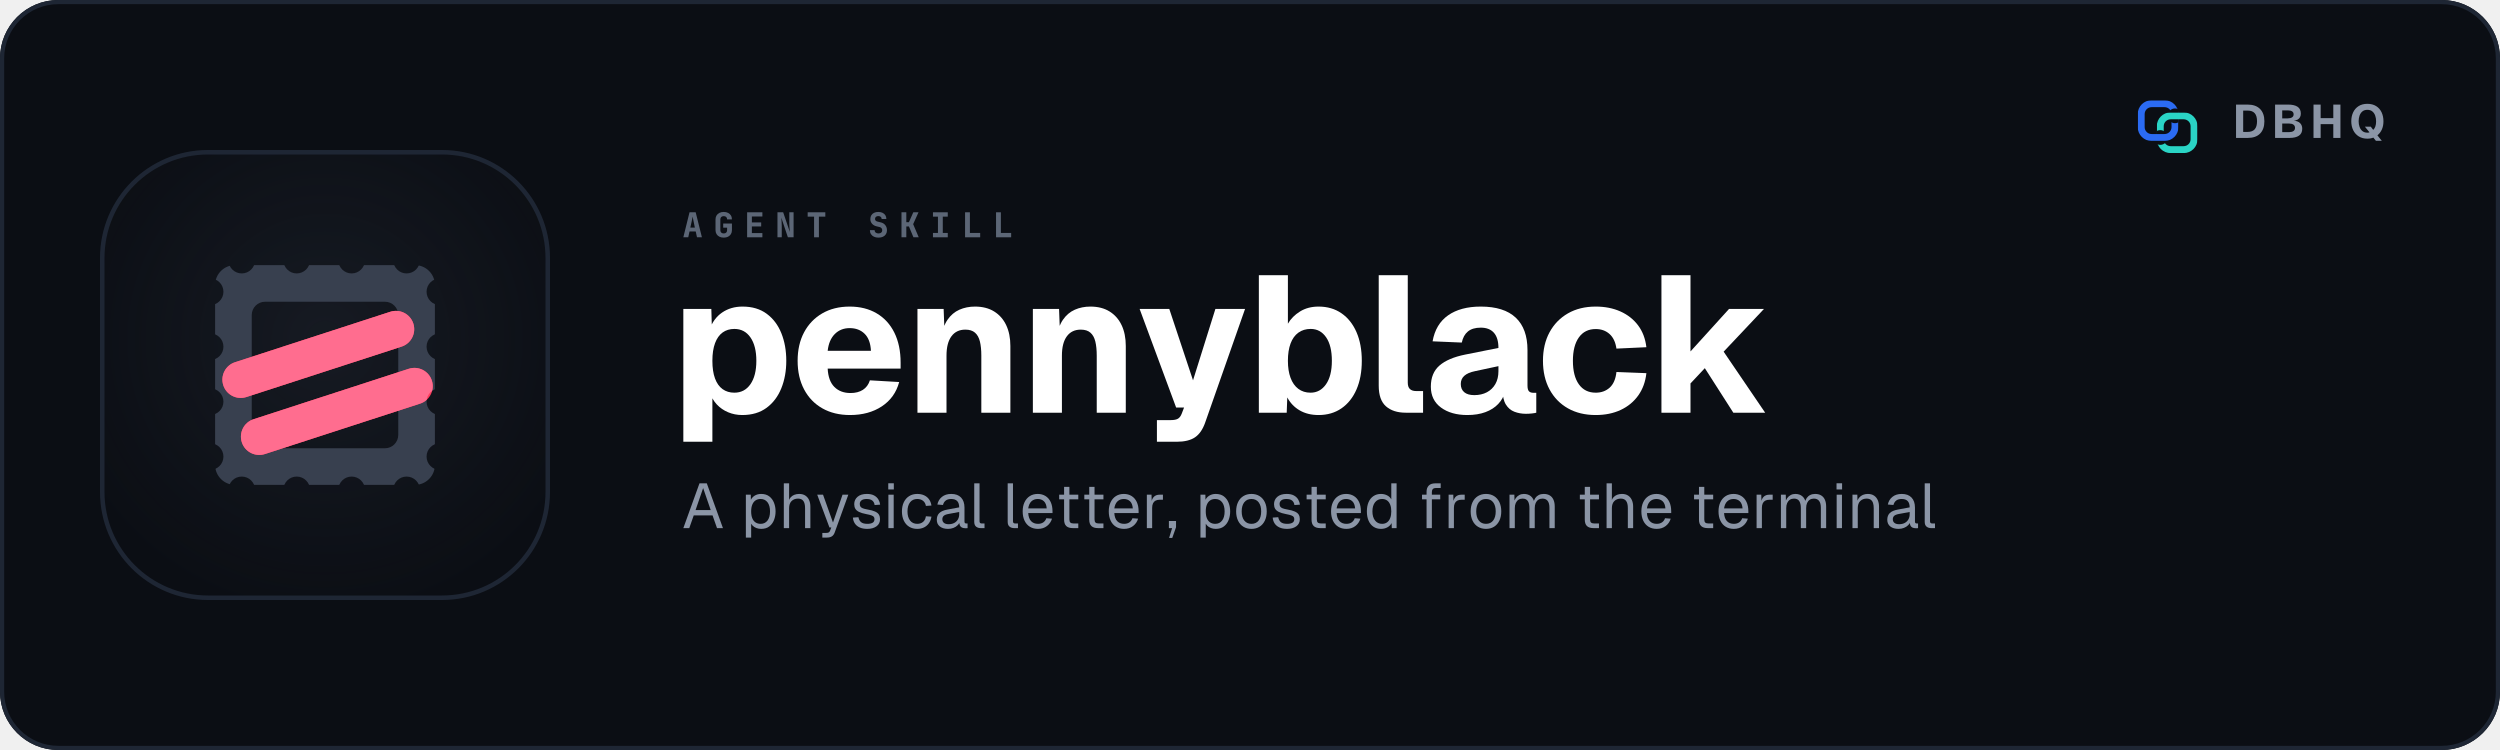
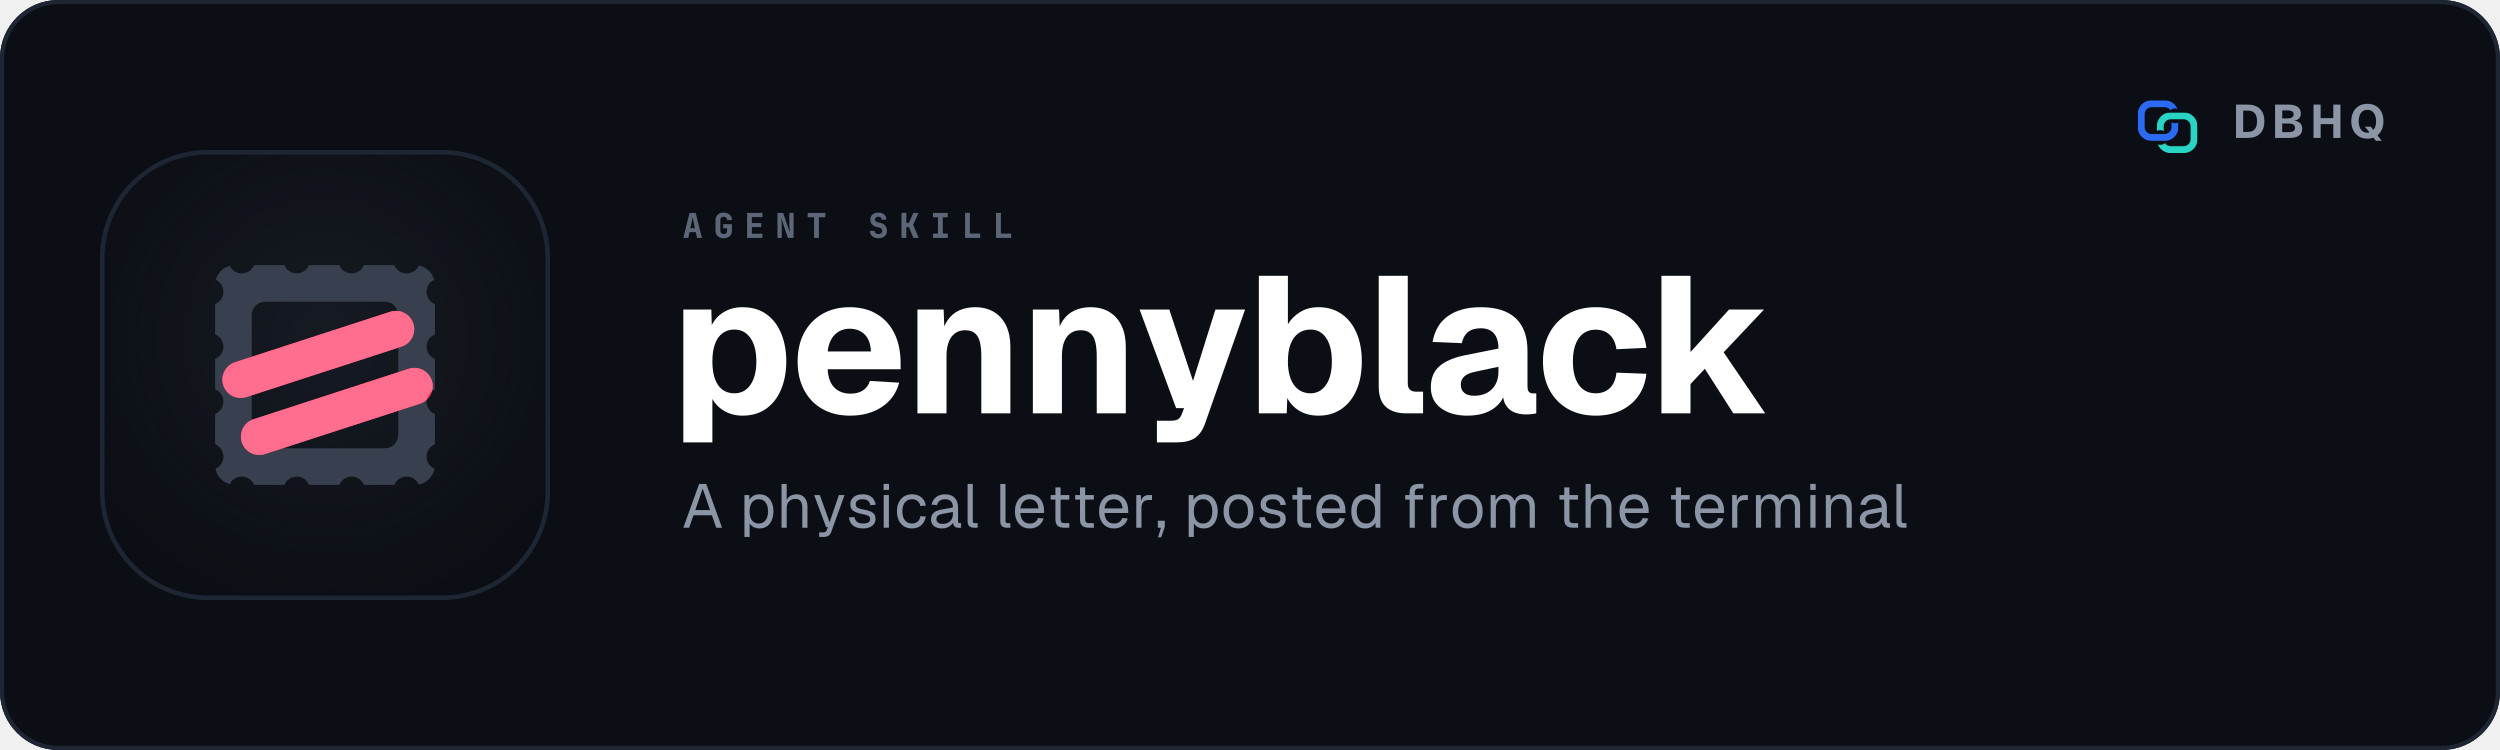
<svg xmlns="http://www.w3.org/2000/svg" viewBox="0 0 1200 360" width="1200" height="360">
  <path d="M28,0 H1172 A28,28 0 0 1 1200,28 V332 A28,28 0 0 1 1172,360 H28 A28,28 0 0 1 0,332 V28 A28,28 0 0 1 28,0 Z" fill="#0B0E14" />
  <path d="M28,1 H1172 A27,27 0 0 1 1199,28 V332 A27,27 0 0 1 1172,359 H28 A27,27 0 0 1 1,332 V28 A27,27 0 0 1 28,1 Z" fill="none" stroke="#1E2634" stroke-width="2" />
  <g transform="translate(48,72.0) scale(1.08)">
    <defs>
      <radialGradient id="bloom-1155" cx="0.5" cy="0.42" r="0.62">
        <stop offset="0" stop-color="#38404F" stop-opacity="0.242" />
        <stop offset="1" stop-color="#38404F" stop-opacity="0" />
      </radialGradient>
    </defs>
    <path d="M48,0 H152 A48,48 0 0 1 200,48 V152 A48,48 0 0 1 152,200 H48 A48,48 0 0 1 0,152 V48 A48,48 0 0 1 48,0 Z" fill="#0B0E14" />
    <path d="M48,0 H152 A48,48 0 0 1 200,48 V152 A48,48 0 0 1 152,200 H48 A48,48 0 0 1 0,152 V48 A48,48 0 0 1 48,0 Z" fill="url(#bloom-1155)" />
    <path d="M48,1 H152 A47,47 0 0 1 199,48 V152 A47,47 0 0 1 152,199 H48 A47,47 0 0 1 1,152 V48 A47,47 0 0 1 48,1 Z" fill="none" stroke="#1E2634" stroke-width="2" />
    <g transform="translate(26.0,26.0) scale(0.74)">
      <defs>
        <mask id="perf-1155">
          <rect width="200" height="200" fill="white" />
          <circle cx="50" cy="31" r="8" fill="black" />
          <circle cx="50" cy="169" r="8" fill="black" />
          <circle cx="31" cy="50" r="8" fill="black" />
          <circle cx="169" cy="50" r="8" fill="black" />
          <circle cx="83" cy="31" r="8" fill="black" />
          <circle cx="83" cy="169" r="8" fill="black" />
          <circle cx="31" cy="83" r="8" fill="black" />
          <circle cx="169" cy="83" r="8" fill="black" />
          <circle cx="116" cy="31" r="8" fill="black" />
          <circle cx="116" cy="169" r="8" fill="black" />
          <circle cx="31" cy="116" r="8" fill="black" />
          <circle cx="169" cy="116" r="8" fill="black" />
          <circle cx="149" cy="31" r="8" fill="black" />
          <circle cx="149" cy="169" r="8" fill="black" />
          <circle cx="31" cy="149" r="8" fill="black" />
          <circle cx="169" cy="149" r="8" fill="black" />
        </mask>
        <clipPath id="clip-1155">
          <path d="M46,34 H154 A12,12 0 0 1 166,46 V154 A12,12 0 0 1 154,166 H46 A12,12 0 0 1 34,154 V46 A12,12 0 0 1 46,34 Z" />
        </clipPath>
      </defs>
      <g mask="url(#perf-1155)">
        <path fill-rule="evenodd" d="M46,34 H154 A12,12 0 0 1 166,46 V154 A12,12 0 0 1 154,166 H46 A12,12 0 0 1 34,154 V46 A12,12 0 0 1 46,34 Z M64,56 H136 A8,8 0 0 1 144,64 V136 A8,8 0 0 1 136,144 H64 A8,8 0 0 1 56,136 V64 A8,8 0 0 1 64,56 Z" fill="#38404F" />
      </g>
      <g transform="rotate(-18 100 100)" fill="#FF3B5C">
        <path d="M51,76 H149 A11,11 0 0 1 160,87 V87 A11,11 0 0 1 149,98 H51 A11,11 0 0 1 40,87 V87 A11,11 0 0 1 51,76 Z" />
        <path d="M51,112 H149 A11,11 0 0 1 160,123 V123 A11,11 0 0 1 149,134 H51 A11,11 0 0 1 40,123 V123 A11,11 0 0 1 51,112 Z" />
      </g>
      <g clip-path="url(#clip-1155)" mask="url(#perf-1155)">
        <g transform="rotate(-18 100 100)" fill="#FF6D8F">
          <path d="M51,76 H149 A11,11 0 0 1 160,87 V87 A11,11 0 0 1 149,98 H51 A11,11 0 0 1 40,87 V87 A11,11 0 0 1 51,76 Z" />
          <path d="M51,112 H149 A11,11 0 0 1 160,123 V123 A11,11 0 0 1 149,134 H51 A11,11 0 0 1 40,123 V123 A11,11 0 0 1 51,112 Z" />
        </g>
      </g>
    </g>
  </g>
-   <g transform="translate(328,113.9)">
+   <g transform="translate(328,114.2)">
    <g fill="#5C6676" transform="translate(-0.473,0) scale(0.01644,-0.01644)">
      <g transform="translate(0.00,0)">
        <path d="M28.766 0 209.423 730H389.029L571.234 0H427.573L390.615 169.368H209.535L172.577 0ZM233.481 282.74H365.67L327.506 466.122Q319.151 508.038 311.425 546.367Q303.699 584.695 300 604.49Q296.301 584.695 289.425 546.791Q282.548 508.887 273.343 467.122Z" />
      </g>
      <g transform="translate(904.17,0)">
        <path d="M304.425 -10Q232.054 -10 178.034 17.123Q124.013 44.247 94.115 93.446Q64.218 142.644 64.218 208.494V521.506Q64.218 588.356 94.115 637.054Q124.013 685.753 178.034 712.877Q232.054 740 304.425 740Q376.795 740 430.316 712.801Q483.837 685.603 513.659 637.096Q543.481 588.59 543.481 521.506H402.519Q402.519 568.218 376.656 592.799Q350.793 617.381 303.842 617.381Q256.891 617.381 231.035 592.702Q205.18 568.023 205.18 521.657V208.494Q205.18 162.697 231.035 137.583Q256.891 112.468 303.842 112.468Q350.793 112.468 376.656 137.583Q402.519 162.697 402.519 208.494V281.314H288.494V401.535H543.481V208.494Q543.481 142.442 513.659 93.42Q483.837 44.397 430.316 17.199Q376.795 -10 304.425 -10Z" />
      </g>
      <g transform="translate(1808.33,0)">
        <path d="M83.013 0V730H528.494V607.23H221.276V433.891H493.494V316.519H221.276V122.77H528.494V0Z" />
      </g>
      <g transform="translate(2712.50,0)">
        <path d="M64.519 0V730H231.234L425.356 155.962Q422.506 191.154 418.732 237.847Q414.958 284.539 412.609 331.834Q410.26 379.129 410.26 413.43V730H535.481V0H368.766L176.494 574.038Q179.343 543.243 182.192 500.373Q185.042 457.503 187.391 413.181Q189.74 368.858 189.74 333.557V0Z" />
      </g>
      <g transform="translate(3616.67,0)">
        <path d="M229.519 0V602.984H42.26V730H557.74V602.984H370.481V0Z" />
      </g>
      <g transform="translate(4520.83,0)">
        <path d="" />
      </g>
      <g transform="translate(5425.00,0)">
        <path d="M302.301 -10Q226.356 -10 169.609 16.699Q112.862 43.397 81.814 92.596Q50.766 141.795 50.766 208.494H188.33Q188.33 164.481 219.261 138.475Q250.192 112.468 302.301 112.468Q353.26 112.468 382.191 137.851Q411.122 163.234 411.122 205.096Q411.122 238.054 392.293 263.76Q373.465 289.465 337.109 298.067L244.795 320.573Q161.356 340.573 112.513 397.17Q63.67 453.766 63.67 532.26Q63.67 596.205 91.793 642.753Q119.917 689.301 172.437 714.651Q224.958 740 296.151 740Q368.343 740 420.939 714.651Q473.535 689.301 502.659 642.828Q531.782 596.356 531.782 533.41H394.218Q394.218 573.218 367.862 596.224Q341.506 619.23 296.151 619.23Q251.644 619.23 226.289 596.649Q200.933 574.067 200.933 536.808Q200.933 506.151 219.46 486.569Q237.987 466.987 271.891 458.535L367.205 435.878Q451.247 416.728 500.24 354.433Q549.234 292.138 549.234 205.096Q549.234 140.247 519.186 91.548Q489.138 42.849 433.542 16.425Q377.946 -10 302.301 -10Z" />
      </g>
      <g transform="translate(6329.17,0)">
        <path d="M69.067 0V730H210.029V439.782H285.753L413.779 730H566.138L409.77 383.946L572.74 0H417.929L286.151 316.615H210.029V0Z" />
      </g>
      <g transform="translate(7233.33,0)">
        <path d="M83.766 0V127.016H229.368V602.984H83.766V730H516.234V602.984H370.632V127.016H516.234V0Z" />
      </g>
      <g transform="translate(8137.50,0)">
        <path d="M117.26 0V730H258.221V127.016H558.494V0Z" />
      </g>
      <g transform="translate(9041.67,0)">
        <path d="M117.26 0V730H258.221V127.016H558.494V0Z" />
      </g>
    </g>
  </g>
-   <g transform="translate(328,198.1)">
+   <g transform="translate(328,198.4)">
    <g fill="#FFFFFF" transform="translate(-6.098,0) scale(0.09296,-0.09296)">
      <g transform="translate(0.00,0)">
        <path d="M65.601 -150V536H210.198L213.398 422.6L200.798 428Q220.798 486.4 265.798 517.2Q310.798 548 371.198 548Q445.998 548 496.198 510.8Q546.398 473.6 571.798 410.3Q597.198 347 597.198 268Q597.198 189.6 571.498 126Q545.798 62.4 495.298 25.2Q444.798 -12 369.998 -12Q330.798 -12 296.798 2.3Q262.798 16.6 238.298 42.8Q213.798 69 202.998 104.8L215.598 112.8V-150ZM328.999 103.399Q381.8 103.399 412.2 147.299Q442.601 191.199 442.601 268Q442.601 344.801 412.2 388.701Q381.8 432.601 328.999 432.601Q293.799 432.601 268.399 414.201Q242.998 395.801 229.298 359.001Q215.598 322.2 215.598 268Q215.598 213.799 229.098 176.999Q242.598 140.199 268.199 121.799Q293.799 103.399 328.999 103.399Z" />
      </g>
      <g transform="translate(618.94,0)">
        <path d="M307.399 -12Q225.199 -12 164.4 22.6Q103.6 57.2 70.2 120.3Q36.8 183.4 36.8 268Q36.8 352.6 70.2 415.2Q103.6 477.8 164 512.9Q224.399 548 305.799 548Q385.599 548 444.898 513.1Q504.198 478.2 536.398 413.2Q568.598 348.2 568.598 258V227.6H191.998Q195.198 164.2 226.698 132.899Q258.198 101.599 309.799 101.599Q348 101.599 373.7 117.999Q399.4 134.399 410 167.2L561.198 158.4Q539.598 77.8 471.798 32.9Q403.999 -12 307.399 -12ZM191.998 319.6H415.4Q412.4 378.6 382.6 407.701Q352.8 436.801 305.799 436.801Q259.198 436.801 228.698 406.201Q198.198 375.6 191.998 319.6Z" />
      </g>
      <g transform="translate(1208.88,0)">
        <path d="M65.601 0V536H200.798L206.798 378.801L188.398 383.601Q195.999 443.8 220.699 479.7Q245.399 515.6 282.099 531.8Q318.798 548 362.798 548Q420.798 548 461.498 522.8Q502.198 497.6 523.798 452.1Q545.398 406.6 545.398 344.6V0H395.401V294.801Q395.401 337.801 388.101 367.701Q380.801 397.601 362.7 413.302Q344.6 429.002 313 429.002Q266.399 429.002 240.998 394.401Q215.598 359.801 215.598 294.801V0Z" />
      </g>
      <g transform="translate(1804.82,0)">
        <path d="M65.601 0V536H200.798L206.798 378.801L188.398 383.601Q195.999 443.8 220.699 479.7Q245.399 515.6 282.099 531.8Q318.798 548 362.798 548Q420.798 548 461.498 522.8Q502.198 497.6 523.798 452.1Q545.398 406.6 545.398 344.6V0H395.401V294.801Q395.401 337.801 388.101 367.701Q380.801 397.601 362.7 413.302Q344.6 429.002 313 429.002Q266.399 429.002 240.998 394.401Q215.598 359.801 215.598 294.801V0Z" />
      </g>
      <g transform="translate(2400.76,0)">
        <path d="M110.2 -150V-38.202H181.399Q206.999 -38.202 219.299 -30.602Q231.599 -23.001 238.599 -4.001L250.4 26.799H209.4L20.8 536H173.998L296.599 167.197L412.2 536H565.398L359.398 -50.801Q340.798 -104 306.898 -127Q272.998 -150 212.198 -150Z" />
      </g>
      <g transform="translate(2971.70,0)">
        <path d="M373.998 -12Q317.798 -12 276.598 11.9Q235.398 35.8 212.398 78.8L209.398 0H65.601V710H215.598V459.6Q237.398 497.4 278.198 522.7Q318.998 548 373.998 548Q442.198 548 492.298 513.4Q542.398 478.8 569.798 415.9Q597.198 353 597.198 268Q597.198 183 569.798 120.1Q542.398 57.2 492.298 22.6Q442.198 -12 373.998 -12ZM332.399 103.399Q382 103.399 412.3 146.799Q442.601 190.199 442.601 268Q442.601 346.2 412.9 389.401Q383.2 432.601 333.199 432.601Q296.199 432.601 269.599 413.301Q242.998 394.001 229.298 357.201Q215.598 320.4 215.598 268Q215.598 217 229.298 179.999Q242.998 142.999 269.399 123.199Q295.799 103.399 332.399 103.399Z" />
      </g>
      <g transform="translate(3590.64,0)">
        <path d="M205.599 0Q140.4 0 103 33Q65.601 65.999 65.601 139.598V710H215.598V155.598Q215.598 132.398 226.798 122.098Q237.998 111.798 258.797 111.798H294.598V0Z" />
      </g>
      <g transform="translate(3888.58,0)">
        <path d="M225.4 -12Q141.6 -12 89.2 26.6Q36.8 65.2 36.8 134.4Q36.8 204.8 81.3 243.5Q125.8 282.2 213.4 300L385.801 334.4Q385.801 386.4 362.4 412.801Q339 439.201 294.599 439.201Q252.199 439.201 228.298 419.501Q204.398 399.801 196.598 362.2L45.8 368.6Q61.4 457.4 125.8 502.7Q190.2 548 294.599 548Q414.598 548 475.198 490.8Q535.798 433.6 535.798 323.6V141.199Q535.798 118.399 543.498 110.599Q551.198 102.799 566.198 102.799H581.198V0Q574.198 -2.2 558.598 -3.9Q542.999 -5.6 527.599 -5.6Q495.799 -5.6 468.199 5Q440.599 15.6 423.999 42.5Q407.4 69.4 407.4 118.4L419.8 108Q410.4 72.2 384.6 45Q358.8 17.8 318.5 2.9Q278.2 -12 225.4 -12ZM260.999 90.799Q298.399 90.799 326.3 105.599Q354.2 120.399 370 148.1Q385.801 175.8 385.801 214.4V240.401L264.198 214.4Q227.598 206.8 209.498 190.5Q191.398 174.2 191.398 148.4Q191.398 120.999 209.198 105.899Q226.998 90.799 260.999 90.799Z" />
      </g>
      <g transform="translate(4467.52,0)">
        <path d="M309.199 -12Q226.799 -12 165.7 22.6Q104.6 57.2 70.7 120.3Q36.8 183.4 36.8 268Q36.8 352.6 70.7 415.2Q104.6 477.8 165.7 512.9Q226.799 548 309.199 548Q380.399 548 436.598 522.9Q492.798 497.8 527.898 451.1Q562.998 404.401 570.798 338.201L416.2 331.001Q409 381.001 380.4 406.501Q351.8 432.001 309.199 432.001Q252.998 432.001 222.198 388.801Q191.398 345.6 191.398 268Q191.398 189.799 222.198 146.599Q252.998 103.399 309.199 103.399Q352.4 103.399 381.3 129.499Q410.2 155.599 416.2 210.199L570.798 204.199Q563.598 137.999 529.098 89.4Q494.598 40.8 438.398 14.4Q382.199 -12 309.199 -12Z" />
      </g>
      <g transform="translate(5050.45,0)">
        <path d="M65.601 0V710H215.598V316.397L414.8 536H595.198L386.797 315.2L601.198 0H436.8L289.599 230.001L215.598 151.199V0Z" />
      </g>
    </g>
  </g>
-   <g transform="translate(328,253.5)">
-     <g fill="#8B95A6" transform="translate(-0.606,0) scale(0.03028,-0.03028)">
+   <g transform="translate(328,253.3)">
+     <g fill="#8B95A6" transform="translate(-0.592,0) scale(0.02958,-0.02958)">
      <g transform="translate(0.00,0)">
        <path d="M20 0 276 710H392L648 0H554L483 202H185L114 0ZM214 286H454L334 635Z" />
      </g>
-       <g transform="translate(674.60,0)">
-         <path d="" />
-       </g>
-       <g transform="translate(931.21,0)">
+       <g transform="translate(674.76,0)">
+         <path d="" />
+       </g>
+       <g transform="translate(931.52,0)">
        <path d="M80 -150V530H158L160 416L148 422Q168 481 214.5 511.5Q261 542 322 542Q401 542 451.5 503.0Q502 464 526.5 401.0Q551 338 551 265Q551 192 526.5 129.0Q502 66 451.5 27.0Q401 -12 322 -12Q281 -12 245.5 2.0Q210 16 185.5 41.0Q161 66 152 100L164 114V-150ZM314 68Q383 68 423.0 120.0Q463 172 463 265Q463 358 423.0 410.0Q383 462 314 462Q268 462 234.5 440.0Q201 418 182.5 374.0Q164 330 164 265Q164 200 182.0 156.0Q200 112 234.0 90.0Q268 68 314 68Z" />
      </g>
-       <g transform="translate(1532.81,0)">
+       <g transform="translate(1533.29,0)">
        <path d="M80 0V710H164V413L154 415Q164 459 188.0 487.0Q212 515 247.0 528.5Q282 542 324 542Q381 542 420.5 516.5Q460 491 480.5 445.5Q501 400 501 341V0H417V317Q417 394 389.5 431.0Q362 468 306 468Q242 468 203.0 429.0Q164 390 164 316V0Z" />
      </g>
-       <g transform="translate(2120.42,0)">
+       <g transform="translate(2121.05,0)">
        <path d="M103 -150V-76H164Q192 -76 205.5 -67.5Q219 -59 226 -40L245 10H216L22 530H114L272 88L423 530H515L300 -67Q285 -110 255.0 -130.0Q225 -150 172 -150Z" />
      </g>
-       <g transform="translate(2664.02,0)">
+       <g transform="translate(2664.81,0)">
        <path d="M273 -12Q200 -12 150.5 11.0Q101 34 74.5 74.5Q48 115 44 167L132 173Q140 125 171.5 96.5Q203 68 273 68Q327 68 356.5 85.5Q386 103 386 142Q386 163 376.5 177.0Q367 191 339.0 201.5Q311 212 257 222Q183 236 141.0 257.0Q99 278 82.0 308.0Q65 338 65 380Q65 451 117.5 496.5Q170 542 266 542Q336 542 380.5 517.5Q425 493 448.0 454.0Q471 415 476 372L388 366Q386 391 373.0 413.0Q360 435 334.0 448.5Q308 462 264 462Q207 462 180.0 440.0Q153 418 153 384Q153 358 163.5 341.5Q174 325 200.5 314.5Q227 304 273 296Q351 283 395.0 263.0Q439 243 456.5 213.5Q474 184 474 142Q474 69 417.5 28.5Q361 -12 273 -12Z" />
      </g>
-       <g transform="translate(3190.63,0)">
+       <g transform="translate(3191.57,0)">
        <path d="M80 0V530H164V0ZM78 613V711H166V613Z" />
      </g>
-       <g transform="translate(3441.23,0)">
+       <g transform="translate(3442.33,0)">
        <path d="M287 -12Q213 -12 158.5 22.0Q104 56 74.0 118.5Q44 181 44 265Q44 349 74.0 411.0Q104 473 158.5 507.5Q213 542 287 542Q348 542 395.5 520.5Q443 499 473.0 458.0Q503 417 512 358L424 352Q415 405 378.0 433.5Q341 462 287 462Q214 462 173.0 409.5Q132 357 132 265Q132 173 173.0 120.5Q214 68 287 68Q341 68 378.0 98.0Q415 128 424 188L512 182Q503 123 473.0 79.5Q443 36 395.5 12.0Q348 -12 287 -12Z" />
      </g>
-       <g transform="translate(3993.84,0)">
+       <g transform="translate(3995.10,0)">
        <path d="M223 -12Q141 -12 92.5 26.0Q44 64 44 132Q44 200 84.0 239.0Q124 278 211 294L399 329Q399 396 367.5 429.0Q336 462 273 462Q218 462 186.0 437.5Q154 413 142 367L53 374Q68 449 125.5 495.5Q183 542 273 542Q375 542 429.0 484.5Q483 427 483 326V107Q483 89 489.5 81.5Q496 74 511 74H532V0Q528 -1 519.0 -1.5Q510 -2 500 -2Q464 -2 441.5 9.5Q419 21 409.0 45.5Q399 70 399 110L409 108Q402 74 375.0 46.5Q348 19 308.0 3.5Q268 -12 223 -12ZM231 62Q284 62 321.5 82.5Q359 103 379.0 138.5Q399 174 399 218V256L227 224Q173 214 152.5 193.5Q132 173 132 140Q132 103 158.5 82.5Q185 62 231 62Z" />
      </g>
-       <g transform="translate(4551.44,0)">
+       <g transform="translate(4552.86,0)">
        <path d="M184 0Q138 0 109.0 24.0Q80 48 80 100V710H164V107Q164 91 172.5 82.5Q181 74 197 74H243V0Z" />
      </g>
-       <g transform="translate(4825.05,0)">
-         <path d="" />
-       </g>
-       <g transform="translate(5081.65,0)">
+       <g transform="translate(4826.62,0)">
+         <path d="" />
+       </g>
+       <g transform="translate(5083.38,0)">
        <path d="M184 0Q138 0 109.0 24.0Q80 48 80 100V710H164V107Q164 91 172.5 82.5Q181 74 197 74H243V0Z" />
      </g>
-       <g transform="translate(5355.26,0)">
-         <path d="M287 -12Q212 -12 157.5 22.0Q103 56 73.5 118.5Q44 181 44 265Q44 349 73.5 411.0Q103 473 156.5 507.5Q210 542 283 542Q352 542 405.0 509.5Q458 477 487.5 415.0Q517 353 517 264V239H132Q137 154 177.5 111.0Q218 68 287 68Q339 68 372.5 92.5Q406 117 419 157L509 150Q488 79 429.5 33.5Q371 -12 287 -12ZM132 313H425Q419 390 380.5 426.0Q342 462 283 462Q222 462 182.5 424.5Q143 387 132 313Z" />
-       </g>
-       <g transform="translate(5922.86,0)">
-         <path d="M274 0Q202 0 167.5 33.0Q133 66 133 136V654H217V138Q217 102 233.0 88.0Q249 74 282 74H358V0ZM55 456V530H358V456Z" />
-       </g>
-       <g transform="translate(6321.47,0)">
-         <path d="M274 0Q202 0 167.5 33.0Q133 66 133 136V654H217V138Q217 102 233.0 88.0Q249 74 282 74H358V0ZM55 456V530H358V456Z" />
-       </g>
-       <g transform="translate(6720.07,0)">
-         <path d="M287 -12Q212 -12 157.5 22.0Q103 56 73.5 118.5Q44 181 44 265Q44 349 73.5 411.0Q103 473 156.5 507.5Q210 542 283 542Q352 542 405.0 509.5Q458 477 487.5 415.0Q517 353 517 264V239H132Q137 154 177.5 111.0Q218 68 287 68Q339 68 372.5 92.5Q406 117 419 157L509 150Q488 79 429.5 33.5Q371 -12 287 -12ZM132 313H425Q419 390 380.5 426.0Q342 462 283 462Q222 462 182.5 424.5Q143 387 132 313Z" />
-       </g>
-       <g transform="translate(7287.67,0)">
+       <g transform="translate(5357.14,0)">
+         <path d="M287 -12Q212 -12 157.5 22.0Q103 56 73.5 118.5Q44 181 44 265Q44 349 73.5 411.0Q103 473 156.5 507.5Q210 542 283 542Q352 542 405.0 509.5Q458 477 487.5 415.0Q517 353 517 264V239H132Q137 154 177.5 111.0Q218 68 287 68Q339 68 372.5 92.5Q406 117 419 157L509 150Q488 79 429.5 33.5Q371 -12 287 -12ZM132 313H425Q419 390 380.5 426.0Q342 462 283 462Q222 462 182.5 424.5Q143 387 132 313Z" />
+       </g>
+       <g transform="translate(5924.90,0)">
+         <path d="M274 0Q202 0 167.5 33.0Q133 66 133 136V654H217V138Q217 102 233.0 88.0Q249 74 282 74H358V0ZM55 456V530H358V456Z" />
+       </g>
+       <g transform="translate(6323.67,0)">
+         <path d="M274 0Q202 0 167.5 33.0Q133 66 133 136V654H217V138Q217 102 233.0 88.0Q249 74 282 74H358V0ZM55 456V530H358V456Z" />
+       </g>
+       <g transform="translate(6722.43,0)">
+         <path d="M287 -12Q212 -12 157.5 22.0Q103 56 73.5 118.5Q44 181 44 265Q44 349 73.5 411.0Q103 473 156.5 507.5Q210 542 283 542Q352 542 405.0 509.5Q458 477 487.5 415.0Q517 353 517 264V239H132Q137 154 177.5 111.0Q218 68 287 68Q339 68 372.5 92.5Q406 117 419 157L509 150Q488 79 429.5 33.5Q371 -12 287 -12ZM132 313H425Q419 390 380.5 426.0Q342 462 283 462Q222 462 182.5 424.5Q143 387 132 313Z" />
+       </g>
+       <g transform="translate(7290.19,0)">
        <path d="M80 0V530H154L158 396L150 399Q160 467 193.5 498.5Q227 530 283 530H335V450H284Q244 450 217.5 435.5Q191 421 177.5 392.5Q164 364 164 320V0Z" />
      </g>
-       <g transform="translate(7673.28,0)">
+       <g transform="translate(7675.95,0)">
        <path d="M47 -156 95 0H44V113H157V14L97 -156Z" />
      </g>
-       <g transform="translate(7880.88,0)">
-         <path d="" />
-       </g>
-       <g transform="translate(8137.49,0)">
+       <g transform="translate(7883.71,0)">
+         <path d="" />
+       </g>
+       <g transform="translate(8140.48,0)">
        <path d="M80 -150V530H158L160 416L148 422Q168 481 214.5 511.5Q261 542 322 542Q401 542 451.5 503.0Q502 464 526.5 401.0Q551 338 551 265Q551 192 526.5 129.0Q502 66 451.5 27.0Q401 -12 322 -12Q281 -12 245.5 2.0Q210 16 185.5 41.0Q161 66 152 100L164 114V-150ZM314 68Q383 68 423.0 120.0Q463 172 463 265Q463 358 423.0 410.0Q383 462 314 462Q268 462 234.5 440.0Q201 418 182.5 374.0Q164 330 164 265Q164 200 182.0 156.0Q200 112 234.0 90.0Q268 68 314 68Z" />
      </g>
-       <g transform="translate(8739.09,0)">
+       <g transform="translate(8742.24,0)">
        <path d="M287 -12Q214 -12 159.0 22.0Q104 56 74.0 118.5Q44 181 44 265Q44 350 74.0 412.0Q104 474 159.0 508.0Q214 542 287 542Q360 542 414.5 508.0Q469 474 499.0 412.0Q529 350 529 265Q529 181 499.0 118.5Q469 56 414.5 22.0Q360 -12 287 -12ZM287 68Q360 68 400.5 120.5Q441 173 441 265Q441 357 400.5 409.5Q360 462 287 462Q214 462 173.0 409.5Q132 357 132 265Q132 173 173.0 120.5Q214 68 287 68Z" />
      </g>
-       <g transform="translate(9318.70,0)">
+       <g transform="translate(9322.00,0)">
        <path d="M273 -12Q200 -12 150.5 11.0Q101 34 74.5 74.5Q48 115 44 167L132 173Q140 125 171.5 96.5Q203 68 273 68Q327 68 356.5 85.5Q386 103 386 142Q386 163 376.5 177.0Q367 191 339.0 201.5Q311 212 257 222Q183 236 141.0 257.0Q99 278 82.0 308.0Q65 338 65 380Q65 451 117.5 496.5Q170 542 266 542Q336 542 380.5 517.5Q425 493 448.0 454.0Q471 415 476 372L388 366Q386 391 373.0 413.0Q360 435 334.0 448.5Q308 462 264 462Q207 462 180.0 440.0Q153 418 153 384Q153 358 163.5 341.5Q174 325 200.5 314.5Q227 304 273 296Q351 283 395.0 263.0Q439 243 456.5 213.5Q474 184 474 142Q474 69 417.5 28.5Q361 -12 273 -12Z" />
      </g>
-       <g transform="translate(9845.30,0)">
-         <path d="M274 0Q202 0 167.5 33.0Q133 66 133 136V654H217V138Q217 102 233.0 88.0Q249 74 282 74H358V0ZM55 456V530H358V456Z" />
-       </g>
-       <g transform="translate(10243.91,0)">
-         <path d="M287 -12Q212 -12 157.5 22.0Q103 56 73.5 118.5Q44 181 44 265Q44 349 73.5 411.0Q103 473 156.5 507.5Q210 542 283 542Q352 542 405.0 509.5Q458 477 487.5 415.0Q517 353 517 264V239H132Q137 154 177.5 111.0Q218 68 287 68Q339 68 372.5 92.5Q406 117 419 157L509 150Q488 79 429.5 33.5Q371 -12 287 -12ZM132 313H425Q419 390 380.5 426.0Q342 462 283 462Q222 462 182.5 424.5Q143 387 132 313Z" />
-       </g>
-       <g transform="translate(10811.51,0)">
+       <g transform="translate(9848.76,0)">
+         <path d="M274 0Q202 0 167.5 33.0Q133 66 133 136V654H217V138Q217 102 233.0 88.0Q249 74 282 74H358V0ZM55 456V530H358V456Z" />
+       </g>
+       <g transform="translate(10247.52,0)">
+         <path d="M287 -12Q212 -12 157.5 22.0Q103 56 73.5 118.5Q44 181 44 265Q44 349 73.5 411.0Q103 473 156.5 507.5Q210 542 283 542Q352 542 405.0 509.5Q458 477 487.5 415.0Q517 353 517 264V239H132Q137 154 177.5 111.0Q218 68 287 68Q339 68 372.5 92.5Q406 117 419 157L509 150Q488 79 429.5 33.5Q371 -12 287 -12ZM132 313H425Q419 390 380.5 426.0Q342 462 283 462Q222 462 182.5 424.5Q143 387 132 313Z" />
+       </g>
+       <g transform="translate(10815.29,0)">
        <path d="M268 -12Q199 -12 148.5 22.0Q98 56 71.0 118.0Q44 180 44 265Q44 350 71.0 412.0Q98 474 148.5 508.0Q199 542 268 542Q321 542 365.0 519.5Q409 497 431 456V710H515V0H439L436 80Q414 37 369.0 12.5Q324 -12 268 -12ZM285 68Q332 68 364.5 92.0Q397 116 414.0 160.5Q431 205 431 265Q431 327 414.0 371.0Q397 415 364.5 438.5Q332 462 285 462Q215 462 173.5 409.5Q132 357 132 265Q132 174 173.5 121.0Q215 68 285 68Z" />
      </g>
-       <g transform="translate(11413.12,0)">
-         <path d="" />
-       </g>
-       <g transform="translate(11669.72,0)">
+       <g transform="translate(11417.05,0)">
+         <path d="" />
+       </g>
+       <g transform="translate(11673.81,0)">
        <path d="M132 0V578Q132 637 166.0 673.5Q200 710 272 710H356V636H278Q247 636 231.5 619.0Q216 602 216 572V0ZM60 456V530H349V456Z" />
      </g>
-       <g transform="translate(12071.33,0)">
+       <g transform="translate(12075.57,0)">
        <path d="M80 0V530H154L158 396L150 399Q160 467 193.5 498.5Q227 530 283 530H335V450H284Q244 450 217.5 435.5Q191 421 177.5 392.5Q164 364 164 320V0Z" />
      </g>
-       <g transform="translate(12456.93,0)">
+       <g transform="translate(12461.33,0)">
        <path d="M287 -12Q214 -12 159.0 22.0Q104 56 74.0 118.5Q44 181 44 265Q44 350 74.0 412.0Q104 474 159.0 508.0Q214 542 287 542Q360 542 414.5 508.0Q469 474 499.0 412.0Q529 350 529 265Q529 181 499.0 118.5Q469 56 414.5 22.0Q360 -12 287 -12ZM287 68Q360 68 400.5 120.5Q441 173 441 265Q441 357 400.5 409.5Q360 462 287 462Q214 462 173.0 409.5Q132 357 132 265Q132 173 173.0 120.5Q214 68 287 68Z" />
      </g>
-       <g transform="translate(13036.53,0)">
+       <g transform="translate(13041.10,0)">
        <path d="M80 0V530H157L160 396L148 400Q157 444 179.5 475.5Q202 507 235.0 524.5Q268 542 308 542Q377 542 420.5 504.0Q464 466 475 398L459 399Q467 445 488.5 476.5Q510 508 544.0 525.0Q578 542 622 542Q679 542 718.0 518.5Q757 495 777.0 450.0Q797 405 797 341V0H713V323Q713 395 685.0 431.5Q657 468 602 468Q565 468 537.5 450.0Q510 432 495.0 398.5Q480 365 480 317V0H396V317Q396 388 371.0 428.0Q346 468 287 468Q250 468 222.5 450.0Q195 432 179.5 398.0Q164 364 164 317V0Z" />
      </g>
-       <g transform="translate(13920.14,0)">
-         <path d="" />
-       </g>
-       <g transform="translate(14176.74,0)">
-         <path d="M274 0Q202 0 167.5 33.0Q133 66 133 136V654H217V138Q217 102 233.0 88.0Q249 74 282 74H358V0ZM55 456V530H358V456Z" />
-       </g>
-       <g transform="translate(14575.35,0)">
+       <g transform="translate(13924.86,0)">
+         <path d="" />
+       </g>
+       <g transform="translate(14181.62,0)">
+         <path d="M274 0Q202 0 167.5 33.0Q133 66 133 136V654H217V138Q217 102 233.0 88.0Q249 74 282 74H358V0ZM55 456V530H358V456Z" />
+       </g>
+       <g transform="translate(14580.38,0)">
        <path d="M80 0V710H164V413L154 415Q164 459 188.0 487.0Q212 515 247.0 528.5Q282 542 324 542Q381 542 420.5 516.5Q460 491 480.5 445.5Q501 400 501 341V0H417V317Q417 394 389.5 431.0Q362 468 306 468Q242 468 203.0 429.0Q164 390 164 316V0Z" />
      </g>
-       <g transform="translate(15162.95,0)">
-         <path d="M287 -12Q212 -12 157.5 22.0Q103 56 73.5 118.5Q44 181 44 265Q44 349 73.5 411.0Q103 473 156.5 507.5Q210 542 283 542Q352 542 405.0 509.5Q458 477 487.5 415.0Q517 353 517 264V239H132Q137 154 177.5 111.0Q218 68 287 68Q339 68 372.5 92.5Q406 117 419 157L509 150Q488 79 429.5 33.5Q371 -12 287 -12ZM132 313H425Q419 390 380.5 426.0Q342 462 283 462Q222 462 182.5 424.5Q143 387 132 313Z" />
-       </g>
-       <g transform="translate(15730.56,0)">
-         <path d="" />
-       </g>
-       <g transform="translate(15987.16,0)">
-         <path d="M274 0Q202 0 167.5 33.0Q133 66 133 136V654H217V138Q217 102 233.0 88.0Q249 74 282 74H358V0ZM55 456V530H358V456Z" />
-       </g>
-       <g transform="translate(16385.77,0)">
-         <path d="M287 -12Q212 -12 157.5 22.0Q103 56 73.5 118.5Q44 181 44 265Q44 349 73.5 411.0Q103 473 156.5 507.5Q210 542 283 542Q352 542 405.0 509.5Q458 477 487.5 415.0Q517 353 517 264V239H132Q137 154 177.5 111.0Q218 68 287 68Q339 68 372.5 92.5Q406 117 419 157L509 150Q488 79 429.5 33.5Q371 -12 287 -12ZM132 313H425Q419 390 380.5 426.0Q342 462 283 462Q222 462 182.5 424.5Q143 387 132 313Z" />
-       </g>
-       <g transform="translate(16953.37,0)">
+       <g transform="translate(15168.14,0)">
+         <path d="M287 -12Q212 -12 157.5 22.0Q103 56 73.5 118.5Q44 181 44 265Q44 349 73.5 411.0Q103 473 156.5 507.5Q210 542 283 542Q352 542 405.0 509.5Q458 477 487.5 415.0Q517 353 517 264V239H132Q137 154 177.5 111.0Q218 68 287 68Q339 68 372.5 92.5Q406 117 419 157L509 150Q488 79 429.5 33.5Q371 -12 287 -12ZM132 313H425Q419 390 380.5 426.0Q342 462 283 462Q222 462 182.5 424.5Q143 387 132 313Z" />
+       </g>
+       <g transform="translate(15735.90,0)">
+         <path d="" />
+       </g>
+       <g transform="translate(15992.67,0)">
+         <path d="M274 0Q202 0 167.5 33.0Q133 66 133 136V654H217V138Q217 102 233.0 88.0Q249 74 282 74H358V0ZM55 456V530H358V456Z" />
+       </g>
+       <g transform="translate(16391.43,0)">
+         <path d="M287 -12Q212 -12 157.5 22.0Q103 56 73.5 118.5Q44 181 44 265Q44 349 73.5 411.0Q103 473 156.5 507.5Q210 542 283 542Q352 542 405.0 509.5Q458 477 487.5 415.0Q517 353 517 264V239H132Q137 154 177.5 111.0Q218 68 287 68Q339 68 372.5 92.5Q406 117 419 157L509 150Q488 79 429.5 33.5Q371 -12 287 -12ZM132 313H425Q419 390 380.5 426.0Q342 462 283 462Q222 462 182.5 424.5Q143 387 132 313Z" />
+       </g>
+       <g transform="translate(16959.19,0)">
        <path d="M80 0V530H154L158 396L150 399Q160 467 193.5 498.5Q227 530 283 530H335V450H284Q244 450 217.5 435.5Q191 421 177.5 392.5Q164 364 164 320V0Z" />
      </g>
-       <g transform="translate(17338.98,0)">
+       <g transform="translate(17344.95,0)">
        <path d="M80 0V530H157L160 396L148 400Q157 444 179.5 475.5Q202 507 235.0 524.5Q268 542 308 542Q377 542 420.5 504.0Q464 466 475 398L459 399Q467 445 488.5 476.5Q510 508 544.0 525.0Q578 542 622 542Q679 542 718.0 518.5Q757 495 777.0 450.0Q797 405 797 341V0H713V323Q713 395 685.0 431.5Q657 468 602 468Q565 468 537.5 450.0Q510 432 495.0 398.5Q480 365 480 317V0H396V317Q396 388 371.0 428.0Q346 468 287 468Q250 468 222.5 450.0Q195 432 179.5 398.0Q164 364 164 317V0Z" />
      </g>
-       <g transform="translate(18222.58,0)">
+       <g transform="translate(18228.71,0)">
        <path d="M80 0V530H164V0ZM78 613V711H166V613Z" />
      </g>
-       <g transform="translate(18473.19,0)">
+       <g transform="translate(18479.48,0)">
        <path d="M80 0V530H157L160 395L150 404Q160 451 185.0 481.5Q210 512 245.5 527.0Q281 542 322 542Q383 542 422.5 515.0Q462 488 481.5 442.5Q501 397 501 341V0H417V317Q417 366 405.5 399.5Q394 433 369.0 450.5Q344 468 304 468Q243 468 203.5 429.5Q164 391 164 317V0Z" />
      </g>
-       <g transform="translate(19060.79,0)">
+       <g transform="translate(19067.24,0)">
        <path d="M223 -12Q141 -12 92.5 26.0Q44 64 44 132Q44 200 84.0 239.0Q124 278 211 294L399 329Q399 396 367.5 429.0Q336 462 273 462Q218 462 186.0 437.5Q154 413 142 367L53 374Q68 449 125.5 495.5Q183 542 273 542Q375 542 429.0 484.5Q483 427 483 326V107Q483 89 489.5 81.5Q496 74 511 74H532V0Q528 -1 519.0 -1.5Q510 -2 500 -2Q464 -2 441.5 9.5Q419 21 409.0 45.5Q399 70 399 110L409 108Q402 74 375.0 46.5Q348 19 308.0 3.5Q268 -12 223 -12ZM231 62Q284 62 321.5 82.5Q359 103 379.0 138.5Q399 174 399 218V256L227 224Q173 214 152.5 193.5Q132 173 132 140Q132 103 158.5 82.5Q185 62 231 62Z" />
      </g>
-       <g transform="translate(19618.40,0)">
+       <g transform="translate(19625.00,0)">
        <path d="M184 0Q138 0 109.0 24.0Q80 48 80 100V710H164V107Q164 91 172.5 82.5Q181 74 197 74H243V0Z" />
      </g>
    </g>
  </g>
  <g transform="translate(1019.659,40) scale(0.208)">
    <defs>
      <mask id="maendorse">
        <rect width="200" height="200" fill="white" />
        <circle cx="126" cy="88" r="17" fill="black" />
      </mask>
      <mask id="mbendorse">
        <rect width="200" height="200" fill="white" />
        <circle cx="92" cy="138" r="17" fill="black" />
      </mask>
    </defs>
    <g transform="translate(-9,-13)">
      <g mask="url(#maendorse)">
        <rect x="48" y="60" width="78" height="78" rx="24" fill="none" stroke="#2B6BF3" stroke-width="16" />
      </g>
      <g mask="url(#mbendorse)">
        <rect x="92" y="88" width="78" height="78" rx="24" fill="none" stroke="#2AD4C5" stroke-width="16" />
      </g>
    </g>
  </g>
  <g transform="translate(1073.3,66.2)">
    <g fill="#8B95A6" transform="translate(-1.668,0) scale(0.02254,-0.02254)">
      <g transform="translate(0.00,0)">
        <path d="M74.001 0V710H318.6Q491.599 710 584.599 617.5Q677.599 525 677.599 354Q677.599 184 586.099 92.0Q494.599 0 324.6 0ZM225.998 127.798H318.6Q422.001 127.798 471.501 183.599Q521.002 239.399 521.002 354.6Q521.002 470.601 471.501 526.401Q422.001 582.202 318.6 582.202H225.998Z" />
      </g>
      <g transform="translate(831.38,0)">
        <path d="M74.001 0V710H350.399Q482.399 710 552.299 663.7Q622.199 617.4 622.199 517.2Q622.199 473 604.299 440.4Q586.398 407.8 551.798 388.9Q517.198 370 467.998 366.4L467.598 367.6Q557.398 362.2 604.798 316.7Q652.199 271.2 652.199 195.6Q652.199 96.8 582.599 48.4Q512.999 0 384.4 0ZM225.998 123.598H376.6Q431.601 123.598 465.101 146.099Q498.601 168.599 498.601 213.799Q498.601 259 465.401 282.4Q432.201 305.801 376.6 305.801H225.998ZM225.998 416.199H345.6Q402 416.199 435.301 437.9Q468.601 459.6 468.601 501.201Q468.601 545.201 436.201 565.801Q403.801 586.402 345.6 586.402H225.998Z" />
      </g>
      <g transform="translate(1649.75,0)">
        <path d="M74.001 0V710H225.998V373.4L158.599 421.199H562.801L495.402 373.4V710H647.399V0H495.402V340.6L562.801 293.401H158.599L225.998 340.6V0Z" />
      </g>
      <g transform="translate(2486.12,0)">
        <path d="M566.599 -61.8 511.799 7Q488.999 -3.6 456.399 -9.8Q423.799 -16 384.599 -16Q279.599 -16 202.7 31.4Q125.8 78.8 83.9 162.5Q42 246.2 42 354Q42 459.8 81.3 543.8Q120.6 627.8 197.4 676.9Q274.2 726 384.599 726Q495.799 726 572.299 676.9Q648.799 627.8 687.898 543.8Q726.998 459.8 726.998 354Q726.998 255.4 693.498 180.3Q659.998 105.199 598.198 55.199L692.198 -61.8ZM384.599 111.798Q398.2 111.798 409.2 113.398Q420.2 114.998 429.6 118.598L331.4 239.799H456.999L509 170.997Q538.8 199.198 554.601 243.699Q570.401 288.199 570.401 354Q570.401 419.201 550.901 474.601Q531.401 530.001 490.4 564.102Q449.4 598.202 384.599 598.202Q319.799 598.202 278.698 564.102Q237.598 530.001 218.098 474.601Q198.597 419.201 198.597 354Q198.597 289.799 218.398 234.399Q238.198 178.999 279.498 145.398Q320.799 111.798 384.599 111.798Z" />
      </g>
    </g>
  </g>
</svg>
